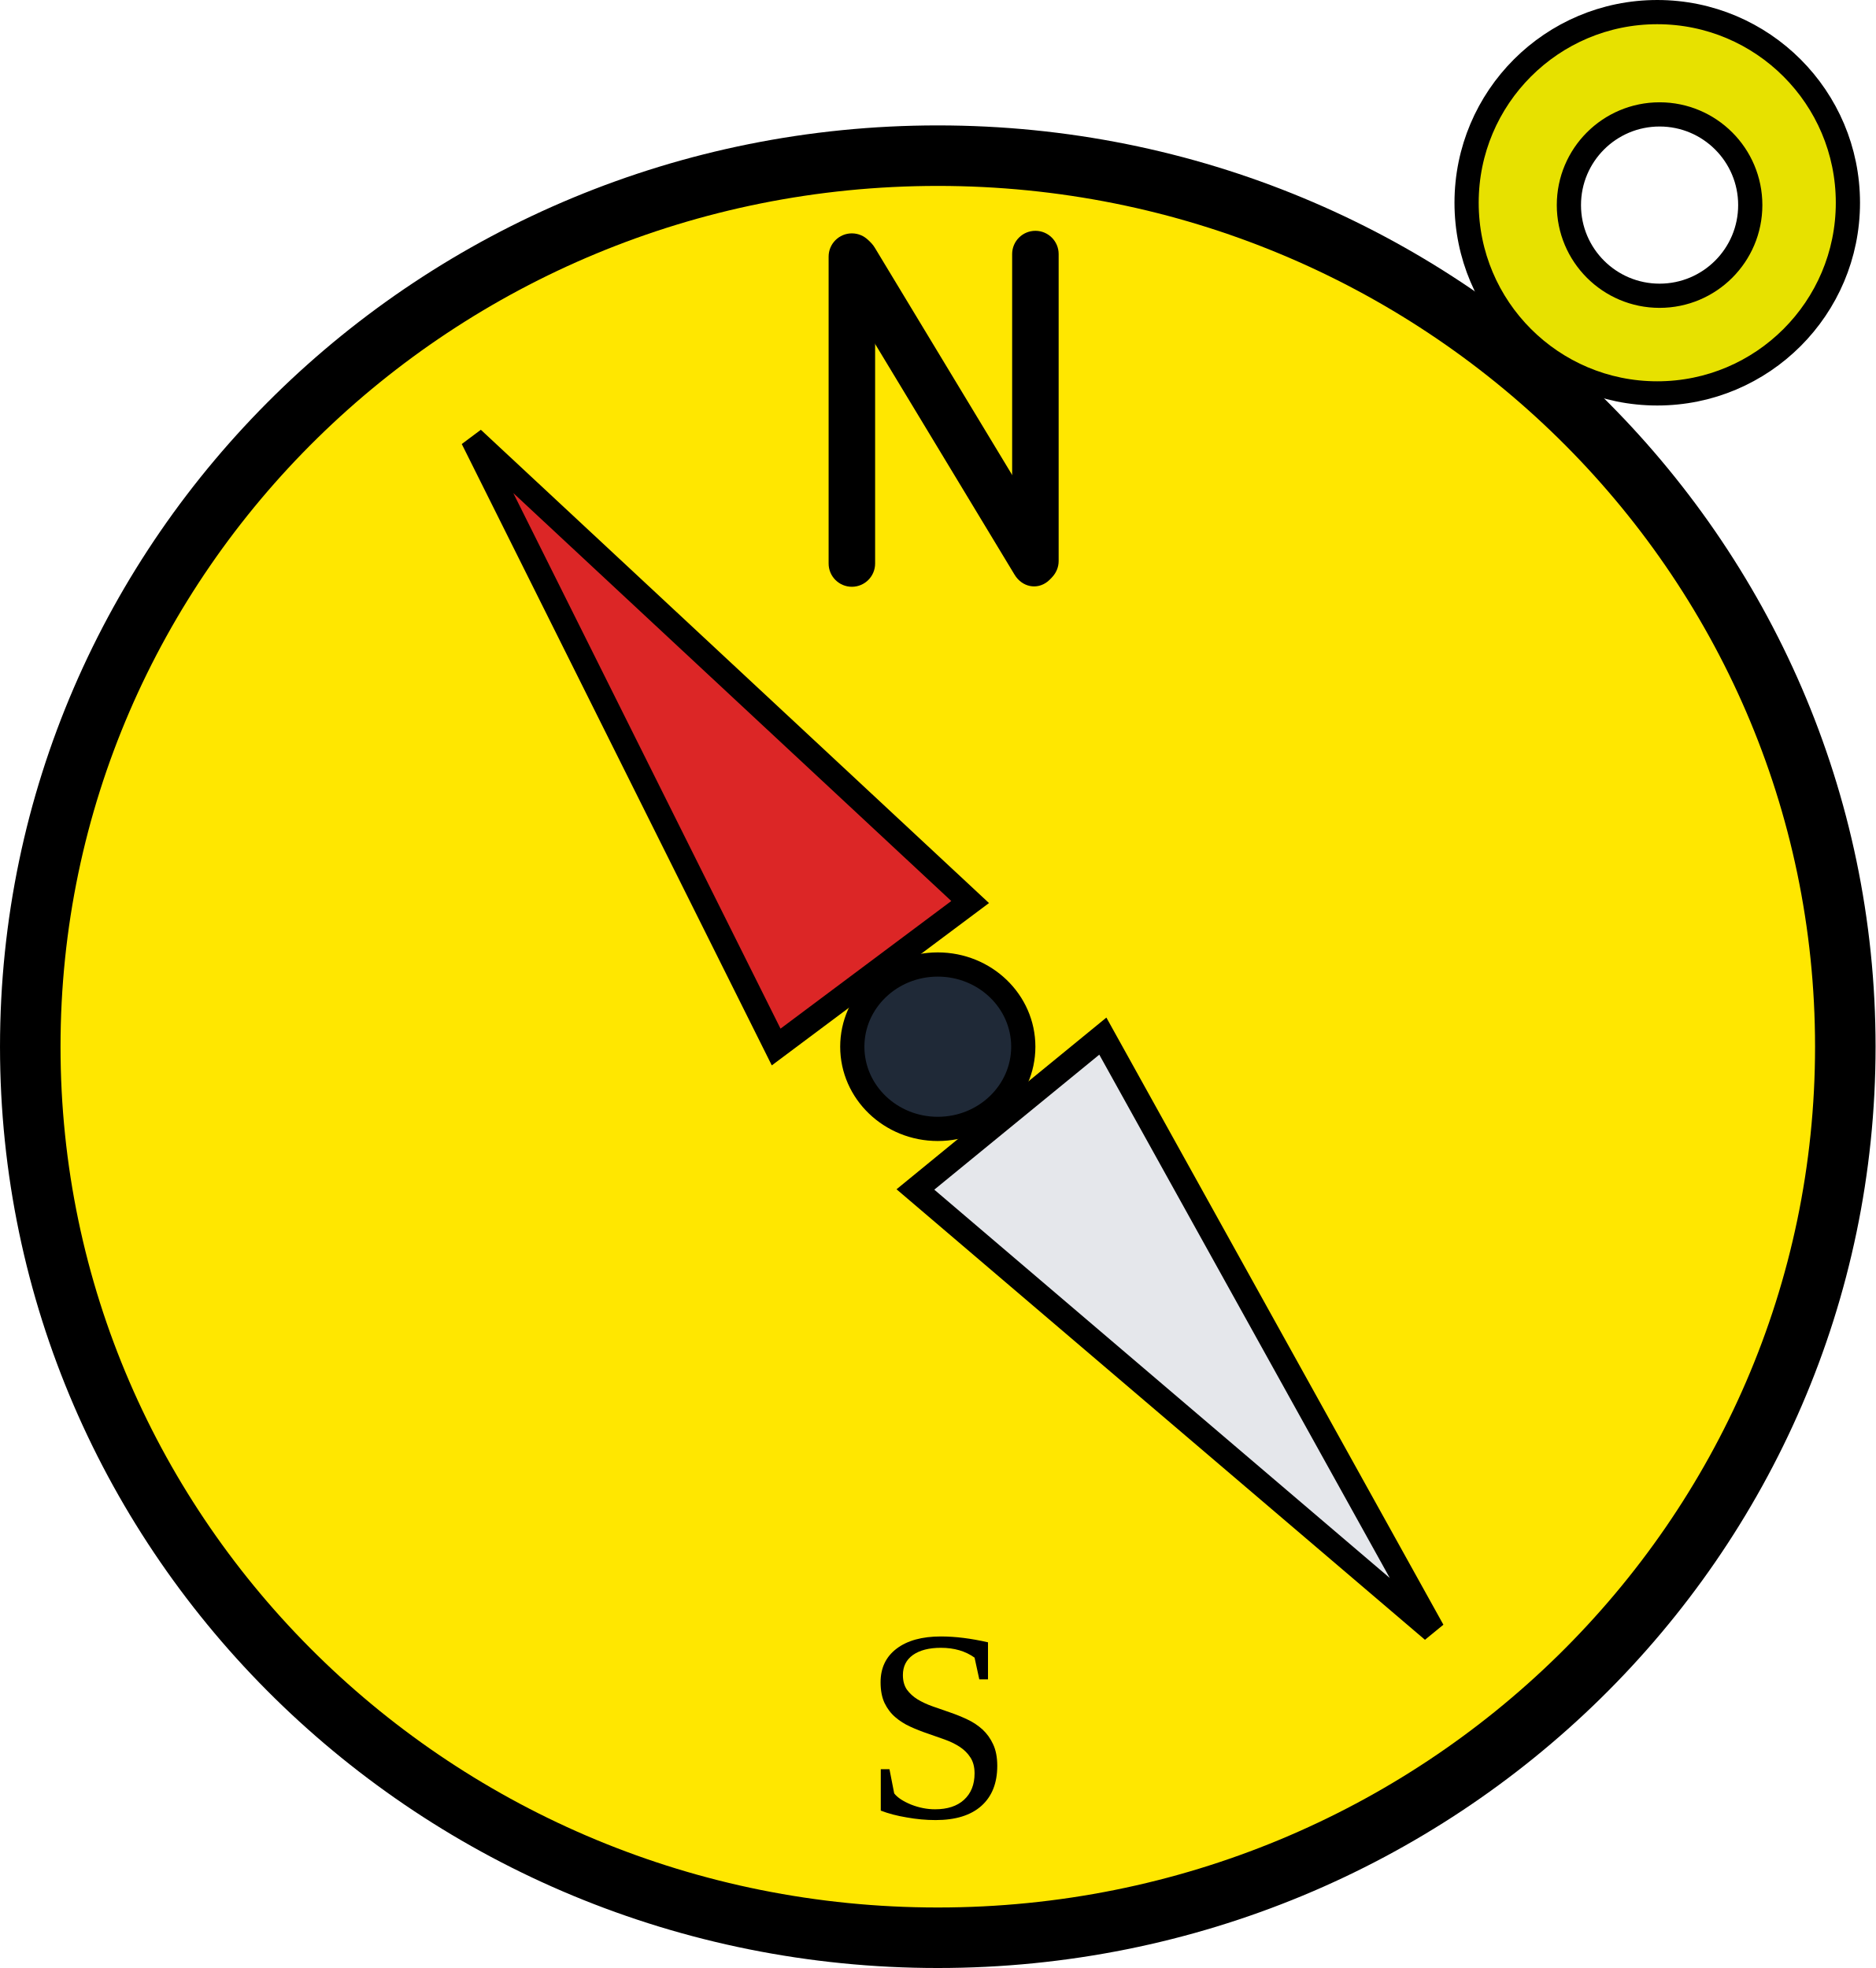
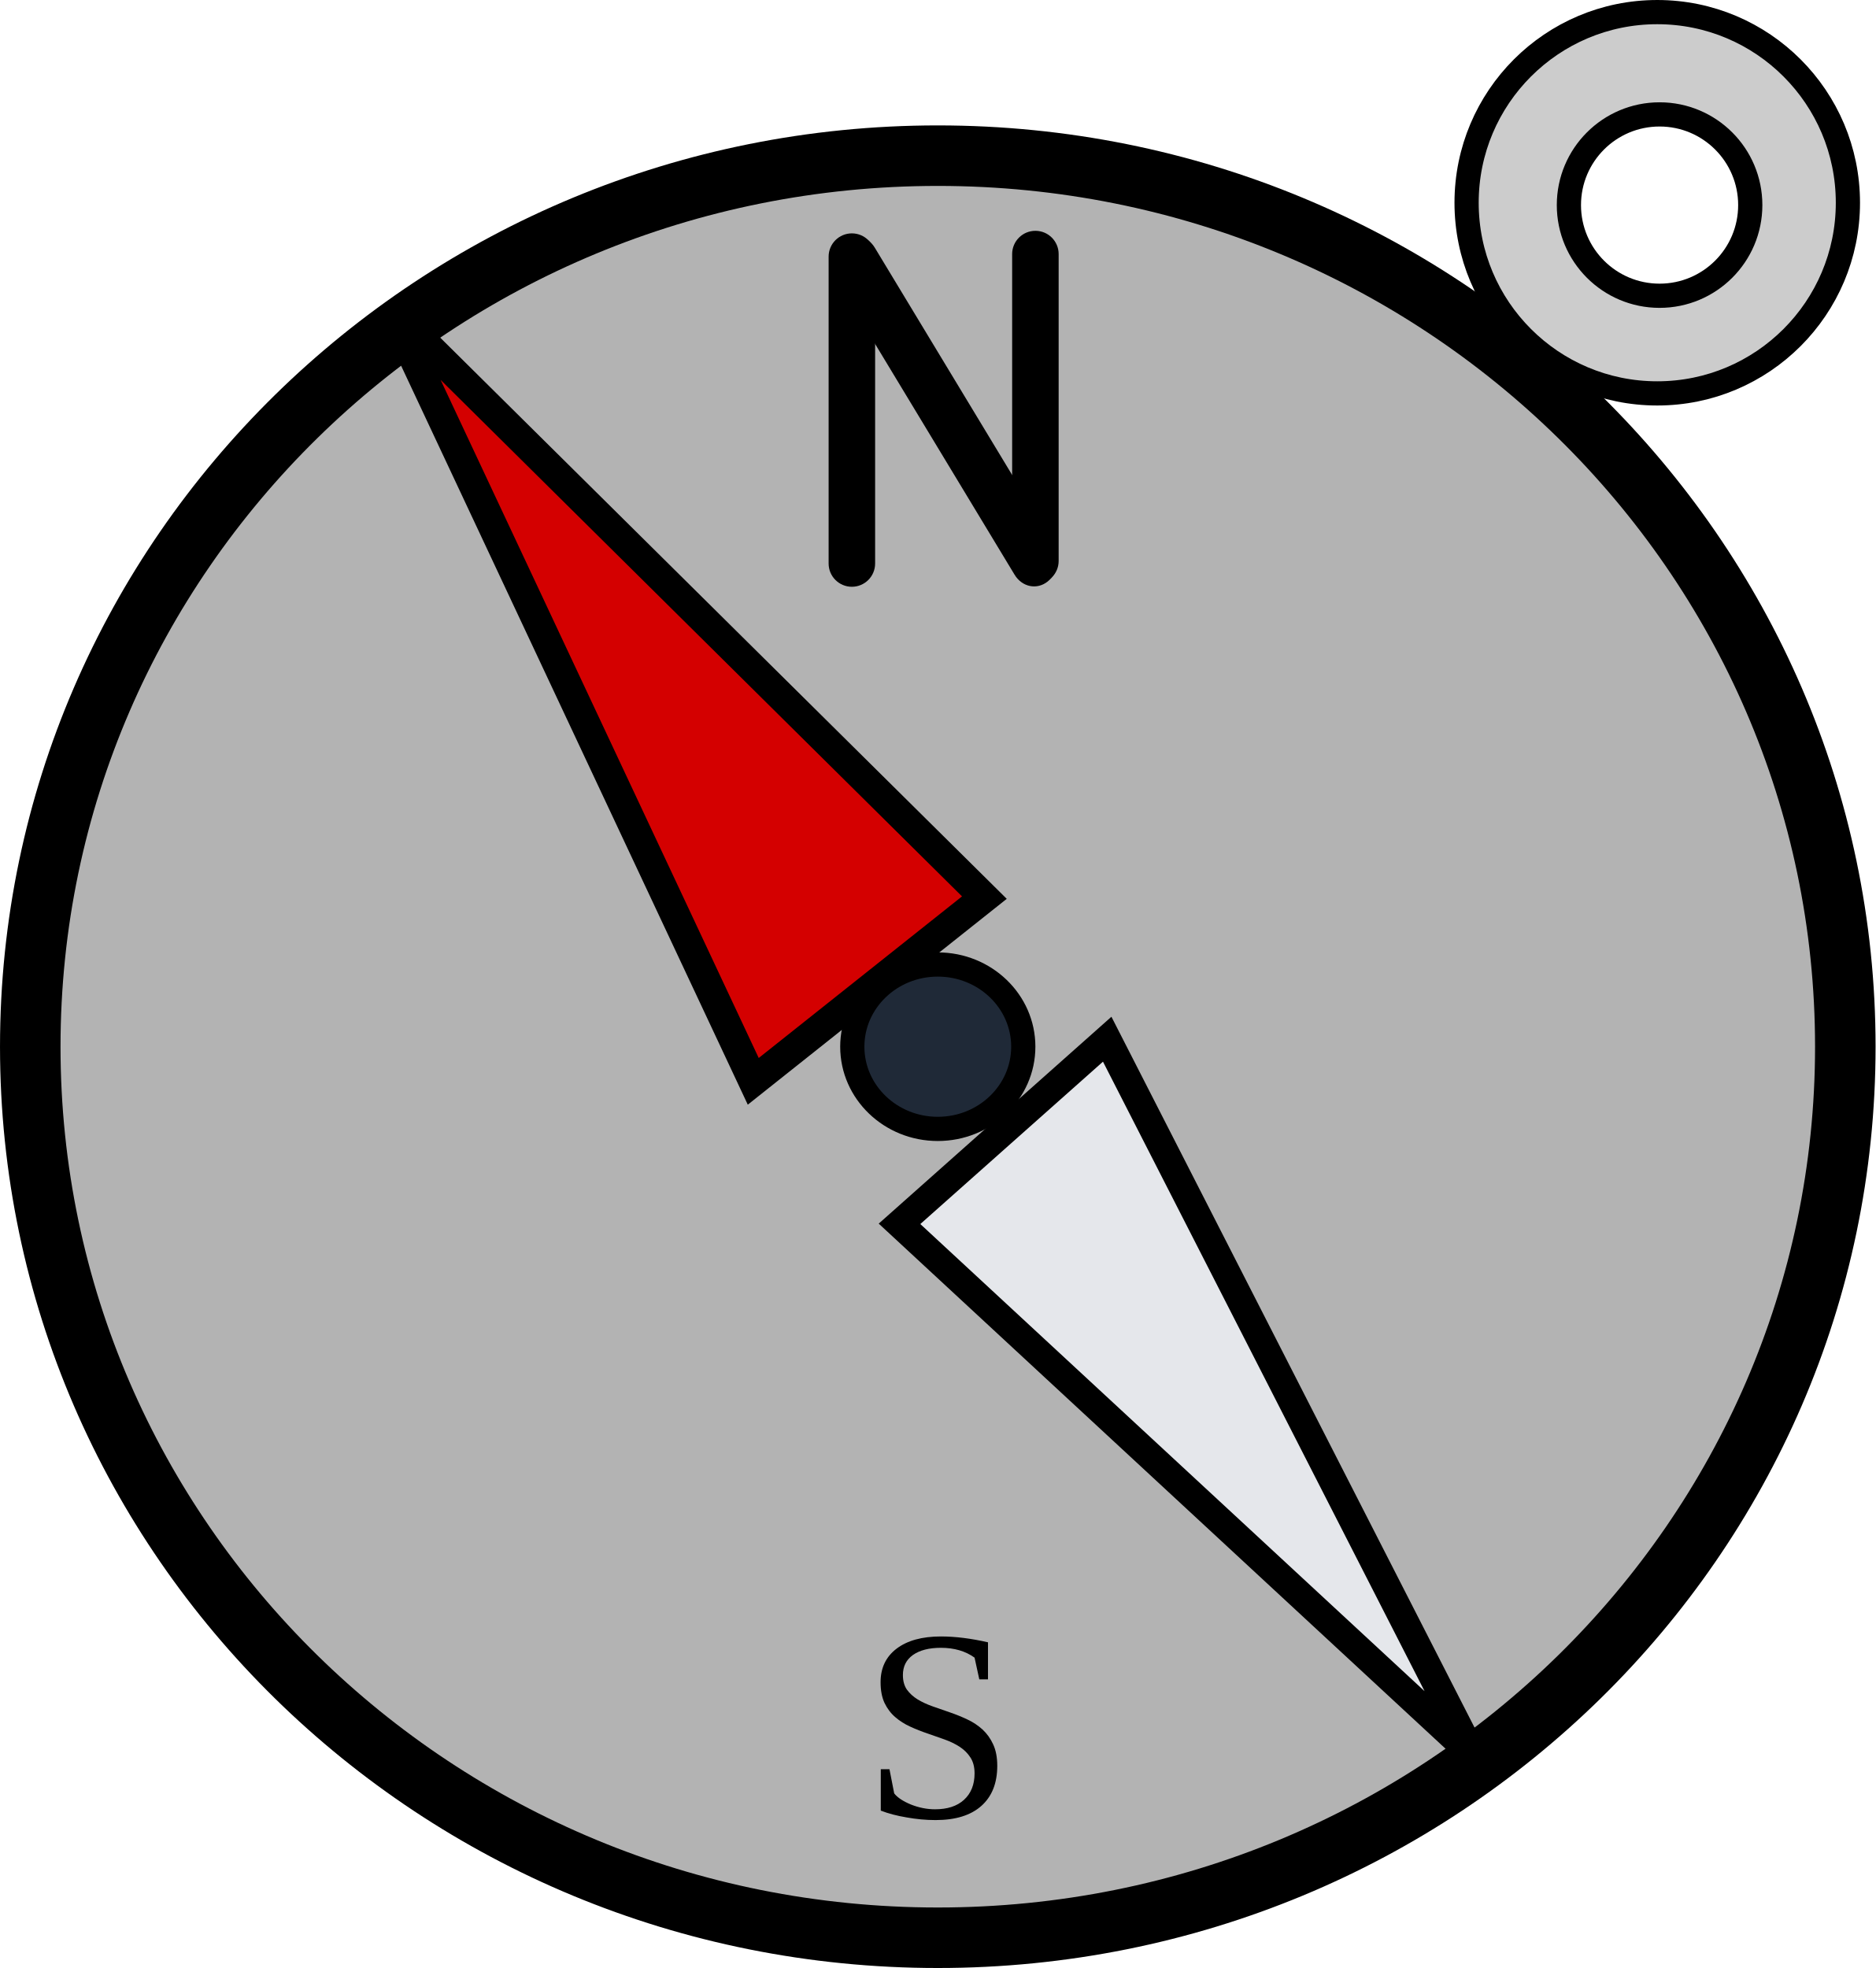
<svg xmlns="http://www.w3.org/2000/svg" width="154.969mm" height="162.614mm" viewBox="0 0 154.969 162.614" version="1.1" id="svg1">
  <defs id="defs1">
    <linearGradient id="swatch6">
      <stop style="stop-color:#000000;stop-opacity:1;" offset="0" id="stop6" />
    </linearGradient>
  </defs>
  <g id="layer1" transform="translate(-27.51559,-62.01166)">
-     <ellipse style="fill:#ffe700;fill-opacity:1;stroke:#000000;stroke-width:5;stroke-dasharray:none;stroke-opacity:1" id="path1" cx="105" cy="148.5" rx="74.984" ry="73.626" />
+     <ellipse style="fill:#b3b3b3;fill-opacity:1;stroke:#000000;stroke-width:5;stroke-dasharray:none;stroke-opacity:1" id="path1" cx="105" cy="148.5" rx="74.984" ry="73.626" />
    <ellipse style="fill:#1f2937;fill-opacity:1;stroke:#000000;stroke-width:2;stroke-dasharray:none;stroke-opacity:1" id="path4" cx="105" cy="148.5" rx="7.064" ry="6.792" />
-     <path style="fill:#e5e7eb;fill-opacity:1;stroke:#000000;stroke-width:2;stroke-dasharray:none" d="m 118.637,147.625 -15.486,12.671 42.75,36.449 z" id="path5" />
-     <path style="fill:#dc2626;fill-opacity:1;stroke:#000000;stroke-width:2;stroke-dasharray:none" d="M 91.645,148.525 107.673,136.546 66.564,98.255 Z" id="path5-3" />
-     <path id="path6" style="fill:#e7e100;fill-opacity:1;stroke:#000000;stroke-width:2;stroke-dasharray:none;stroke-opacity:1" d="m 164.445,63.012 a 15.753,15.753 0 0 0 -15.753,15.753 15.753,15.753 0 0 0 15.753,15.753 15.753,15.753 0 0 0 15.753,-15.753 15.753,15.753 0 0 0 -15.753,-15.753 z m 0.192,8.453 a 7.492,7.492 0 0 1 7.493,7.492 7.492,7.492 0 0 1 -7.493,7.493 7.492,7.492 0 0 1 -7.492,-7.493 7.492,7.492 0 0 1 7.492,-7.492 z" />
+     <path style="fill:#e5e7eb;fill-opacity:1;stroke:#000000;stroke-width:2.31;stroke-dasharray:none" d="m 118.998,147.88 -17.16,15.256 47.371,43.886 z" id="path5" />
+     <path style="fill:#d40000;fill-opacity:1;stroke:#000000;stroke-width:2.457;stroke-dasharray:none" d="M 89.753,151.361 108.85,136.181 59.87,87.66 Z" id="path5-3" />
+     <path id="path6" style="fill:#cccccc;fill-opacity:1;stroke:#000000;stroke-width:2;stroke-dasharray:none;stroke-opacity:1" d="m 164.445,63.012 a 15.753,15.753 0 0 0 -15.753,15.753 15.753,15.753 0 0 0 15.753,15.753 15.753,15.753 0 0 0 15.753,-15.753 15.753,15.753 0 0 0 -15.753,-15.753 z m 0.192,8.453 a 7.492,7.492 0 0 1 7.493,7.492 7.492,7.492 0 0 1 -7.493,7.493 7.492,7.492 0 0 1 -7.492,-7.493 7.492,7.492 0 0 1 7.492,-7.492 z" />
    <rect style="fill:#000000;fill-opacity:1;stroke:none;stroke-width:2;stroke-dasharray:none;stroke-opacity:1" id="rect12" width="3.842" height="29.201" x="95.98" y="81.295" ry="1.921" />
    <rect style="fill:#000000;fill-opacity:1;stroke:none;stroke-width:2;stroke-dasharray:none;stroke-opacity:1" id="rect12-7" width="3.842" height="29.201" x="111.144" y="81.084" ry="1.921" />
    <rect style="fill:#000000;fill-opacity:1;stroke:none;stroke-width:2.2;stroke-dasharray:none;stroke-opacity:1" id="rect12-3" width="4.125" height="32.895" x="38.984" y="125.577" ry="2.164" transform="matrix(0.7823322,-0.6228614,0.517211,0.8558579,0,0)" />
    <text xml:space="preserve" style="font-size:22.578px;writing-mode:lr-tb;direction:ltr;fill:#000000;fill-opacity:1;stroke:none;stroke-width:2;stroke-dasharray:none;stroke-opacity:1" x="98.757" y="212.184" id="text12">
      <tspan id="tspan12" style="font-size:22.578px;stroke-width:2" x="98.757" y="212.184">S</tspan>
    </text>
  </g>
</svg>
